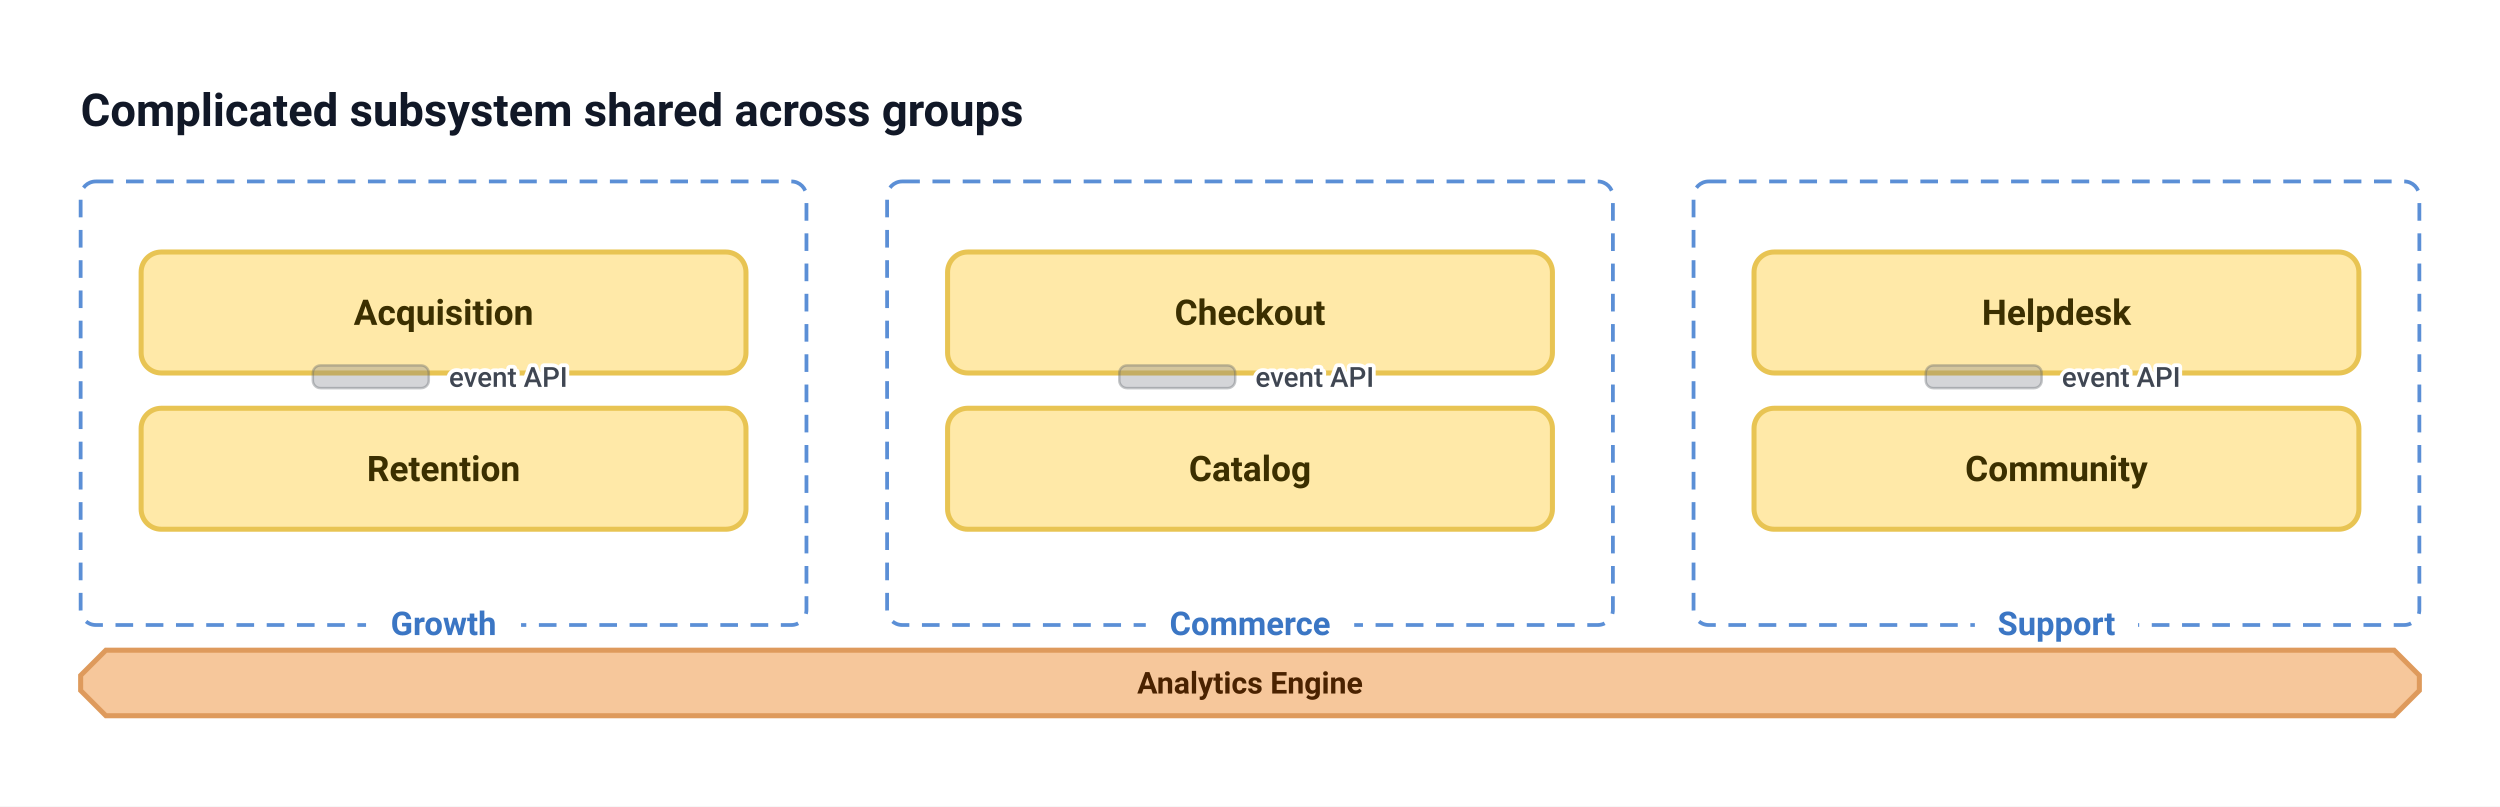
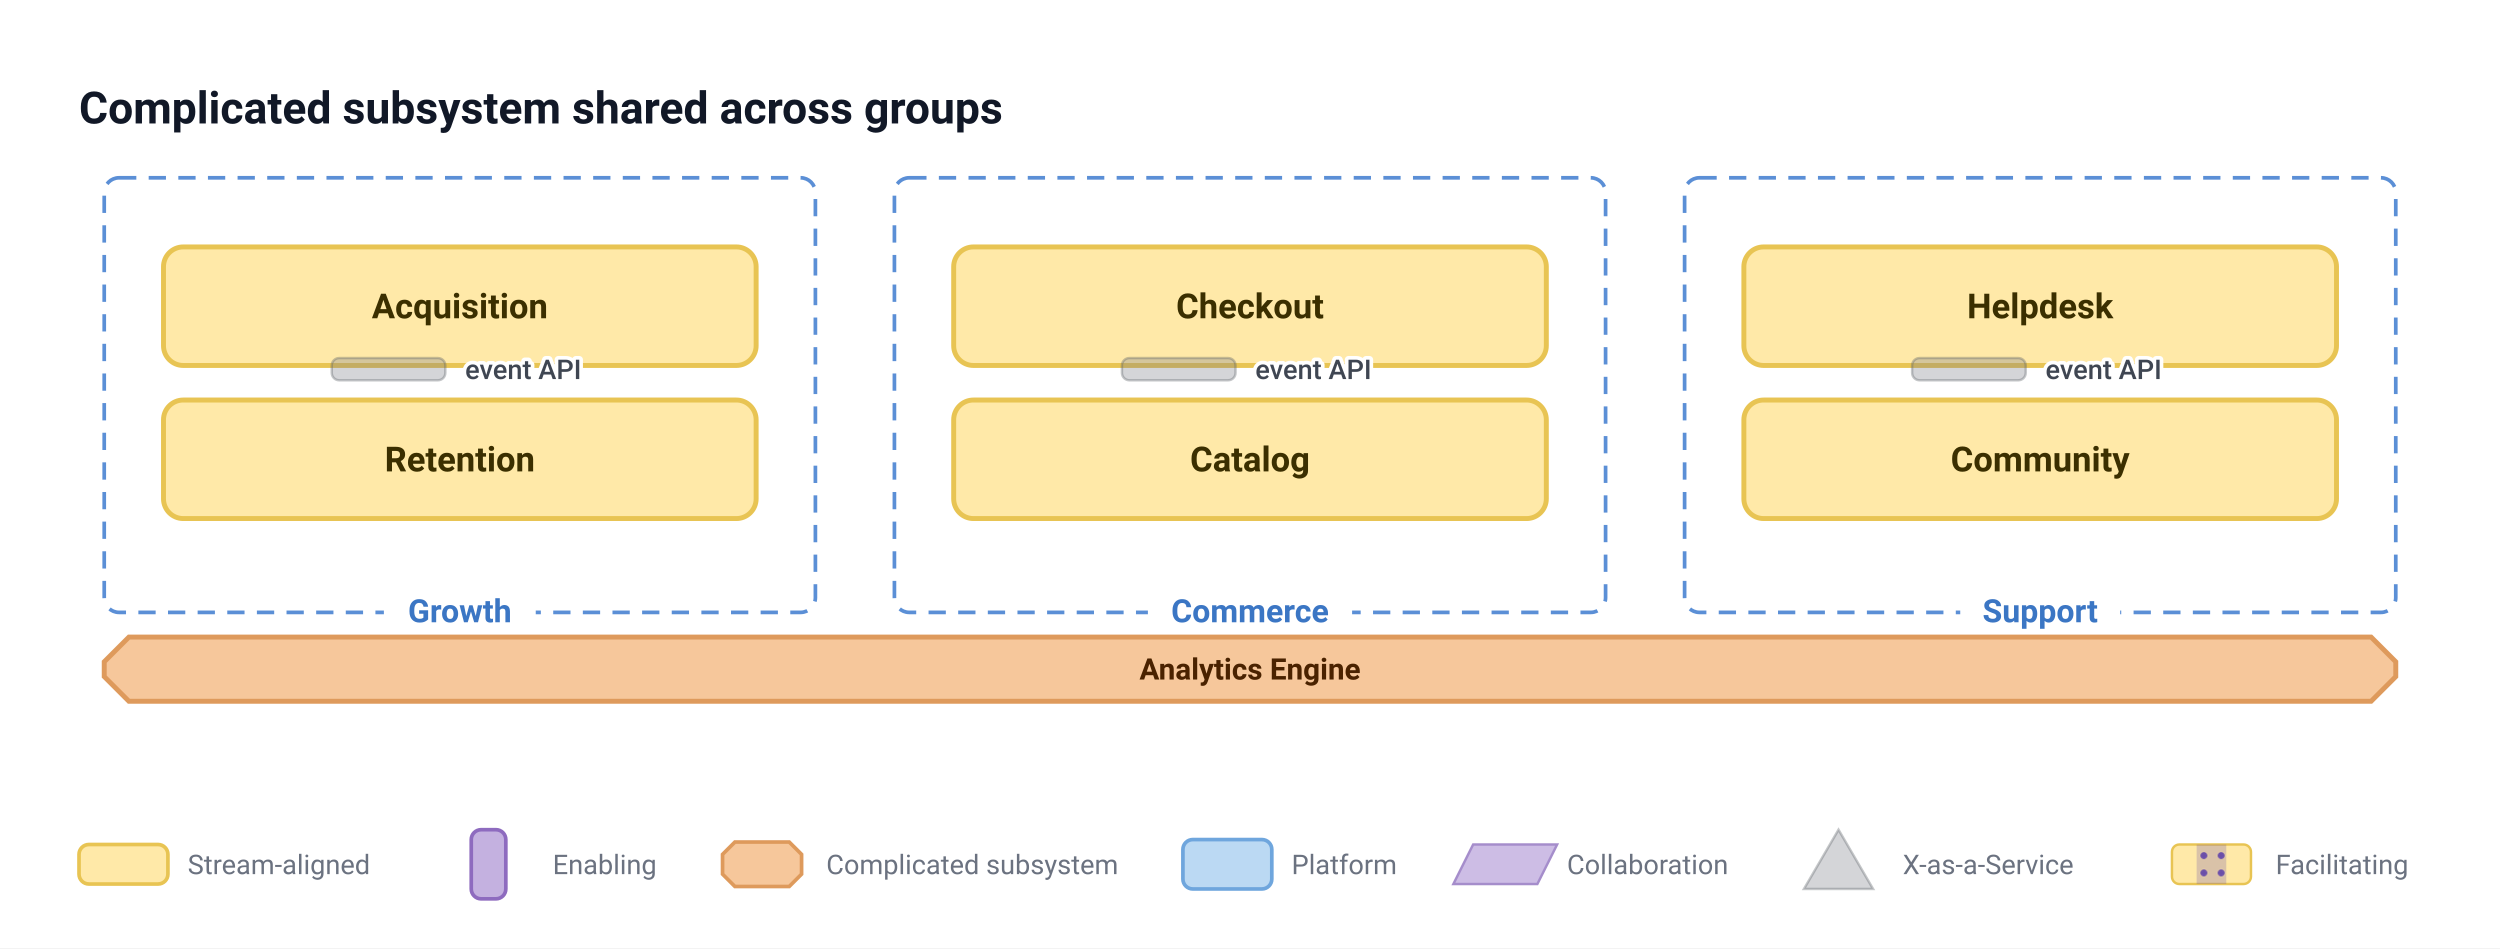
- <svg xmlns="http://www.w3.org/2000/svg" width="992" height="320" viewBox="0 0 992 320" font-family="system-ui, -apple-system, &quot;Segoe UI&quot;, Roboto, Helvetica, Arial, sans-serif" role="img" aria-label="Complicated subsystem shared across groups" data-teamtopo="0.1.0">
+ <svg xmlns="http://www.w3.org/2000/svg" width="1012.42" height="384" viewBox="0 0 1012.42 384" font-family="system-ui, -apple-system, &quot;Segoe UI&quot;, Roboto, Helvetica, Arial, sans-serif" role="img" aria-label="Complicated subsystem shared across groups" data-teamtopo="0.1.0">
  <defs>
    <pattern id="tt-dots" patternUnits="userSpaceOnUse" width="7" height="7">
      <rect width="7" height="7" fill="rgba(107,79,168,0.25)" />
      <circle cx="3.5" cy="3.5" r="1.4" fill="#6B4FA8" />
    </pattern>
  </defs>
-   <rect width="992" height="320" fill="#ffffff" class="tt-bg" />
+   <rect width="1012.42" height="384" fill="#ffffff" class="tt-bg" />
  <text x="32" y="50" font-size="18" font-weight="700" fill="#111827">Complicated subsystem shared across groups</text>
  <g class="tt-frames">
    <g class="tt-frame tt-group" data-id="growth">
-       <rect x="32" y="72" width="288" height="176" rx="6" fill="none" stroke="#5B8FD6" stroke-width="1.5" stroke-dasharray="7 5" />
-       <rect x="145.25" y="238" width="61.5" height="20" fill="#ffffff" />
-       <text x="176" y="252" text-anchor="middle" font-size="13" font-weight="600" fill="#3b76c4">Growth</text>
+       <rect x="42.21" y="72" width="288" height="176" rx="6" fill="none" stroke="#5B8FD6" stroke-width="1.5" stroke-dasharray="7 5" />
+       <rect x="155.46" y="238" width="61.5" height="20" fill="#ffffff" />
+       <text x="186.21" y="252" text-anchor="middle" font-size="13" font-weight="600" fill="#3b76c4">Growth</text>
    </g>
    <g class="tt-frame tt-group" data-id="commerce">
-       <rect x="352" y="72" width="288" height="176" rx="6" fill="none" stroke="#5B8FD6" stroke-width="1.5" stroke-dasharray="7 5" />
-       <rect x="454.655" y="238" width="82.69" height="20" fill="#ffffff" />
-       <text x="496" y="252" text-anchor="middle" font-size="13" font-weight="600" fill="#3b76c4">Commerce</text>
+       <rect x="362.21" y="72" width="288" height="176" rx="6" fill="none" stroke="#5B8FD6" stroke-width="1.5" stroke-dasharray="7 5" />
+       <rect x="464.865" y="238" width="82.69" height="20" fill="#ffffff" />
+       <text x="506.21" y="252" text-anchor="middle" font-size="13" font-weight="600" fill="#3b76c4">Commerce</text>
    </g>
    <g class="tt-frame tt-group" data-id="support">
-       <rect x="672" y="72" width="288" height="176" rx="6" fill="none" stroke="#5B8FD6" stroke-width="1.5" stroke-dasharray="7 5" />
-       <rect x="783.625" y="238" width="64.75" height="20" fill="#ffffff" />
-       <text x="816" y="252" text-anchor="middle" font-size="13" font-weight="600" fill="#3b76c4">Support</text>
+       <rect x="682.21" y="72" width="288" height="176" rx="6" fill="none" stroke="#5B8FD6" stroke-width="1.5" stroke-dasharray="7 5" />
+       <rect x="793.835" y="238" width="64.75" height="20" fill="#ffffff" />
+       <text x="826.21" y="252" text-anchor="middle" font-size="13" font-weight="600" fill="#3b76c4">Support</text>
    </g>
  </g>
  <g class="tt-lanes">
    <g class="tt-node tt-stream" data-id="acquisition">
-       <rect x="56" y="100" width="240" height="48" rx="8" fill="#FFE9A8" stroke="#E8C453" stroke-width="2" />
-       <text x="176" y="128.9" text-anchor="middle" font-size="14" fill="#3b2f00" font-weight="600">
-         <tspan x="176" dy="0">Acquisition</tspan>
+       <rect x="66.21" y="100" width="240" height="48" rx="8" fill="#FFE9A8" stroke="#E8C453" stroke-width="2" />
+       <text x="186.21" y="128.9" text-anchor="middle" font-size="14" fill="#3b2f00" font-weight="600">
+         <tspan x="186.21" dy="0">Acquisition</tspan>
      </text>
    </g>
    <g class="tt-node tt-stream" data-id="retention">
-       <rect x="56" y="162" width="240" height="48" rx="8" fill="#FFE9A8" stroke="#E8C453" stroke-width="2" />
-       <text x="176" y="190.9" text-anchor="middle" font-size="14" fill="#3b2f00" font-weight="600">
-         <tspan x="176" dy="0">Retention</tspan>
+       <rect x="66.21" y="162" width="240" height="48" rx="8" fill="#FFE9A8" stroke="#E8C453" stroke-width="2" />
+       <text x="186.21" y="190.9" text-anchor="middle" font-size="14" fill="#3b2f00" font-weight="600">
+         <tspan x="186.21" dy="0">Retention</tspan>
      </text>
    </g>
    <g class="tt-node tt-stream" data-id="checkout">
-       <rect x="376" y="100" width="240" height="48" rx="8" fill="#FFE9A8" stroke="#E8C453" stroke-width="2" />
-       <text x="496" y="128.9" text-anchor="middle" font-size="14" fill="#3b2f00" font-weight="600">
-         <tspan x="496" dy="0">Checkout</tspan>
+       <rect x="386.21" y="100" width="240" height="48" rx="8" fill="#FFE9A8" stroke="#E8C453" stroke-width="2" />
+       <text x="506.21" y="128.9" text-anchor="middle" font-size="14" fill="#3b2f00" font-weight="600">
+         <tspan x="506.21" dy="0">Checkout</tspan>
      </text>
    </g>
    <g class="tt-node tt-stream" data-id="catalog">
-       <rect x="376" y="162" width="240" height="48" rx="8" fill="#FFE9A8" stroke="#E8C453" stroke-width="2" />
-       <text x="496" y="190.9" text-anchor="middle" font-size="14" fill="#3b2f00" font-weight="600">
-         <tspan x="496" dy="0">Catalog</tspan>
+       <rect x="386.21" y="162" width="240" height="48" rx="8" fill="#FFE9A8" stroke="#E8C453" stroke-width="2" />
+       <text x="506.21" y="190.9" text-anchor="middle" font-size="14" fill="#3b2f00" font-weight="600">
+         <tspan x="506.21" dy="0">Catalog</tspan>
      </text>
    </g>
    <g class="tt-node tt-stream" data-id="helpdesk">
-       <rect x="696" y="100" width="240" height="48" rx="8" fill="#FFE9A8" stroke="#E8C453" stroke-width="2" />
-       <text x="816" y="128.9" text-anchor="middle" font-size="14" fill="#3b2f00" font-weight="600">
-         <tspan x="816" dy="0">Helpdesk</tspan>
+       <rect x="706.21" y="100" width="240" height="48" rx="8" fill="#FFE9A8" stroke="#E8C453" stroke-width="2" />
+       <text x="826.21" y="128.9" text-anchor="middle" font-size="14" fill="#3b2f00" font-weight="600">
+         <tspan x="826.21" dy="0">Helpdesk</tspan>
      </text>
    </g>
    <g class="tt-node tt-stream" data-id="community">
-       <rect x="696" y="162" width="240" height="48" rx="8" fill="#FFE9A8" stroke="#E8C453" stroke-width="2" />
-       <text x="816" y="190.9" text-anchor="middle" font-size="14" fill="#3b2f00" font-weight="600">
-         <tspan x="816" dy="0">Community</tspan>
+       <rect x="706.21" y="162" width="240" height="48" rx="8" fill="#FFE9A8" stroke="#E8C453" stroke-width="2" />
+       <text x="826.21" y="190.9" text-anchor="middle" font-size="14" fill="#3b2f00" font-weight="600">
+         <tspan x="826.21" dy="0">Community</tspan>
      </text>
    </g>
  </g>
  <g class="tt-xaas">
    <g class="tt-edge tt-xaas">
-       <rect x="124.14" y="145" width="46" height="9" rx="3" fill="rgba(120,124,132,0.32)" stroke="rgba(90,94,102,0.35)" stroke-width="1" />
-       <text x="178.14" y="153.5" text-anchor="start" font-size="11" font-weight="500" fill="#3f4652" stroke="#ffffff" stroke-width="3" paint-order="stroke" stroke-linejoin="round">event API</text>
+       <rect x="134.35" y="145" width="46" height="9" rx="3" fill="rgba(120,124,132,0.32)" stroke="rgba(90,94,102,0.35)" stroke-width="1" />
+       <text x="188.35" y="153.5" text-anchor="start" font-size="11" font-weight="500" fill="#3f4652" stroke="#ffffff" stroke-width="3" paint-order="stroke" stroke-linejoin="round">event API</text>
    </g>
    <g class="tt-edge tt-xaas">
-       <rect x="444.14" y="145" width="46" height="9" rx="3" fill="rgba(120,124,132,0.32)" stroke="rgba(90,94,102,0.35)" stroke-width="1" />
-       <text x="498.14" y="153.5" text-anchor="start" font-size="11" font-weight="500" fill="#3f4652" stroke="#ffffff" stroke-width="3" paint-order="stroke" stroke-linejoin="round">event API</text>
+       <rect x="454.35" y="145" width="46" height="9" rx="3" fill="rgba(120,124,132,0.32)" stroke="rgba(90,94,102,0.35)" stroke-width="1" />
+       <text x="508.35" y="153.5" text-anchor="start" font-size="11" font-weight="500" fill="#3f4652" stroke="#ffffff" stroke-width="3" paint-order="stroke" stroke-linejoin="round">event API</text>
    </g>
    <g class="tt-edge tt-xaas">
-       <rect x="764.14" y="145" width="46" height="9" rx="3" fill="rgba(120,124,132,0.32)" stroke="rgba(90,94,102,0.35)" stroke-width="1" />
-       <text x="818.14" y="153.5" text-anchor="start" font-size="11" font-weight="500" fill="#3f4652" stroke="#ffffff" stroke-width="3" paint-order="stroke" stroke-linejoin="round">event API</text>
+       <rect x="774.35" y="145" width="46" height="9" rx="3" fill="rgba(120,124,132,0.32)" stroke="rgba(90,94,102,0.35)" stroke-width="1" />
+       <text x="828.35" y="153.5" text-anchor="start" font-size="11" font-weight="500" fill="#3f4652" stroke="#ffffff" stroke-width="3" paint-order="stroke" stroke-linejoin="round">event API</text>
    </g>
  </g>
  <g class="tt-overlays">
    <g class="tt-node tt-subsystem" data-id="analytics">
-       <path d="M42,258 H950 L960,268 V274 L950,284 H42 L32,274 V268 Z" fill="#F6C79B" stroke="#DE9A5C" stroke-width="2" />
+       <path d="M52.21,258 H960.21 L970.21,268 V274 L960.21,284 H52.21 L42.21,274 V268 Z" fill="#F6C79B" stroke="#DE9A5C" stroke-width="2" />
    </g>
  </g>
  <g class="tt-facilitating" />
  <g class="tt-overlay-labels">
    <g class="tt-node tt-subsystem" data-id="analytics">
-       <text x="496" y="275.2" text-anchor="middle" font-size="12" fill="#4a2200" font-weight="600">
-         <tspan x="496" dy="0">Analytics Engine</tspan>
+       <text x="506.21" y="275.2" text-anchor="middle" font-size="12" fill="#4a2200" font-weight="600">
+         <tspan x="506.21" dy="0">Analytics Engine</tspan>
      </text>
    </g>
  </g>
  <g class="tt-collaboration" />
+   <g class="tt-legend">
+     <rect x="32" y="342" width="36" height="16" rx="4" fill="#FFE9A8" stroke="#E8C453" stroke-width="1.5" />
+     <text x="76" y="354" font-size="11" fill="#6b7280">Stream-aligned</text>
+     <rect x="190.84" y="336" width="14" height="28" rx="4" fill="#C4B1E0" stroke="#8E6BBF" stroke-width="1.5" />
+     <text x="223.84" y="354" font-size="11" fill="#6b7280">Enabling</text>
+     <path d="M297.61,341 H319.61 L324.61,346 V354 L319.61,359 H297.61 L292.61,354 V346 Z" fill="#F6C79B" stroke="#DE9A5C" stroke-width="1.5" />
+     <text x="334.61" y="354" font-size="11" fill="#6b7280">Complicated subsystem</text>
+     <rect x="479.04" y="340" width="36" height="20" rx="4" fill="#BBD9F3" stroke="#6FA6DD" stroke-width="1.5" />
+     <text x="523.04" y="354" font-size="11" fill="#6b7280">Platform</text>
+     <polygon points="596.58,342 630.58,342 622.58,358 588.58,358" fill="rgba(196,177,224,0.85)" stroke="#A58DCB" stroke-width="1" />
+     <text x="634.58" y="354" font-size="11" fill="#6b7280">Collaboration</text>
+     <polygon points="730.54,360 758.54,360 744.54,336" fill="rgba(120,124,132,0.32)" stroke="rgba(90,94,102,0.35)" stroke-width="1" />
+     <text x="770.54" y="354" font-size="11" fill="#6b7280">X-as-a-Service</text>
+     <rect x="879.57" y="342" width="32" height="16" rx="3" fill="#FFE9A8" stroke="#E8C453" stroke-width="1" />
+     <rect x="889.57" y="342" width="12" height="16" fill="url(#tt-dots)" />
+     <text x="921.57" y="354" font-size="11" fill="#6b7280">Facilitating</text>
+   </g>
</svg>
